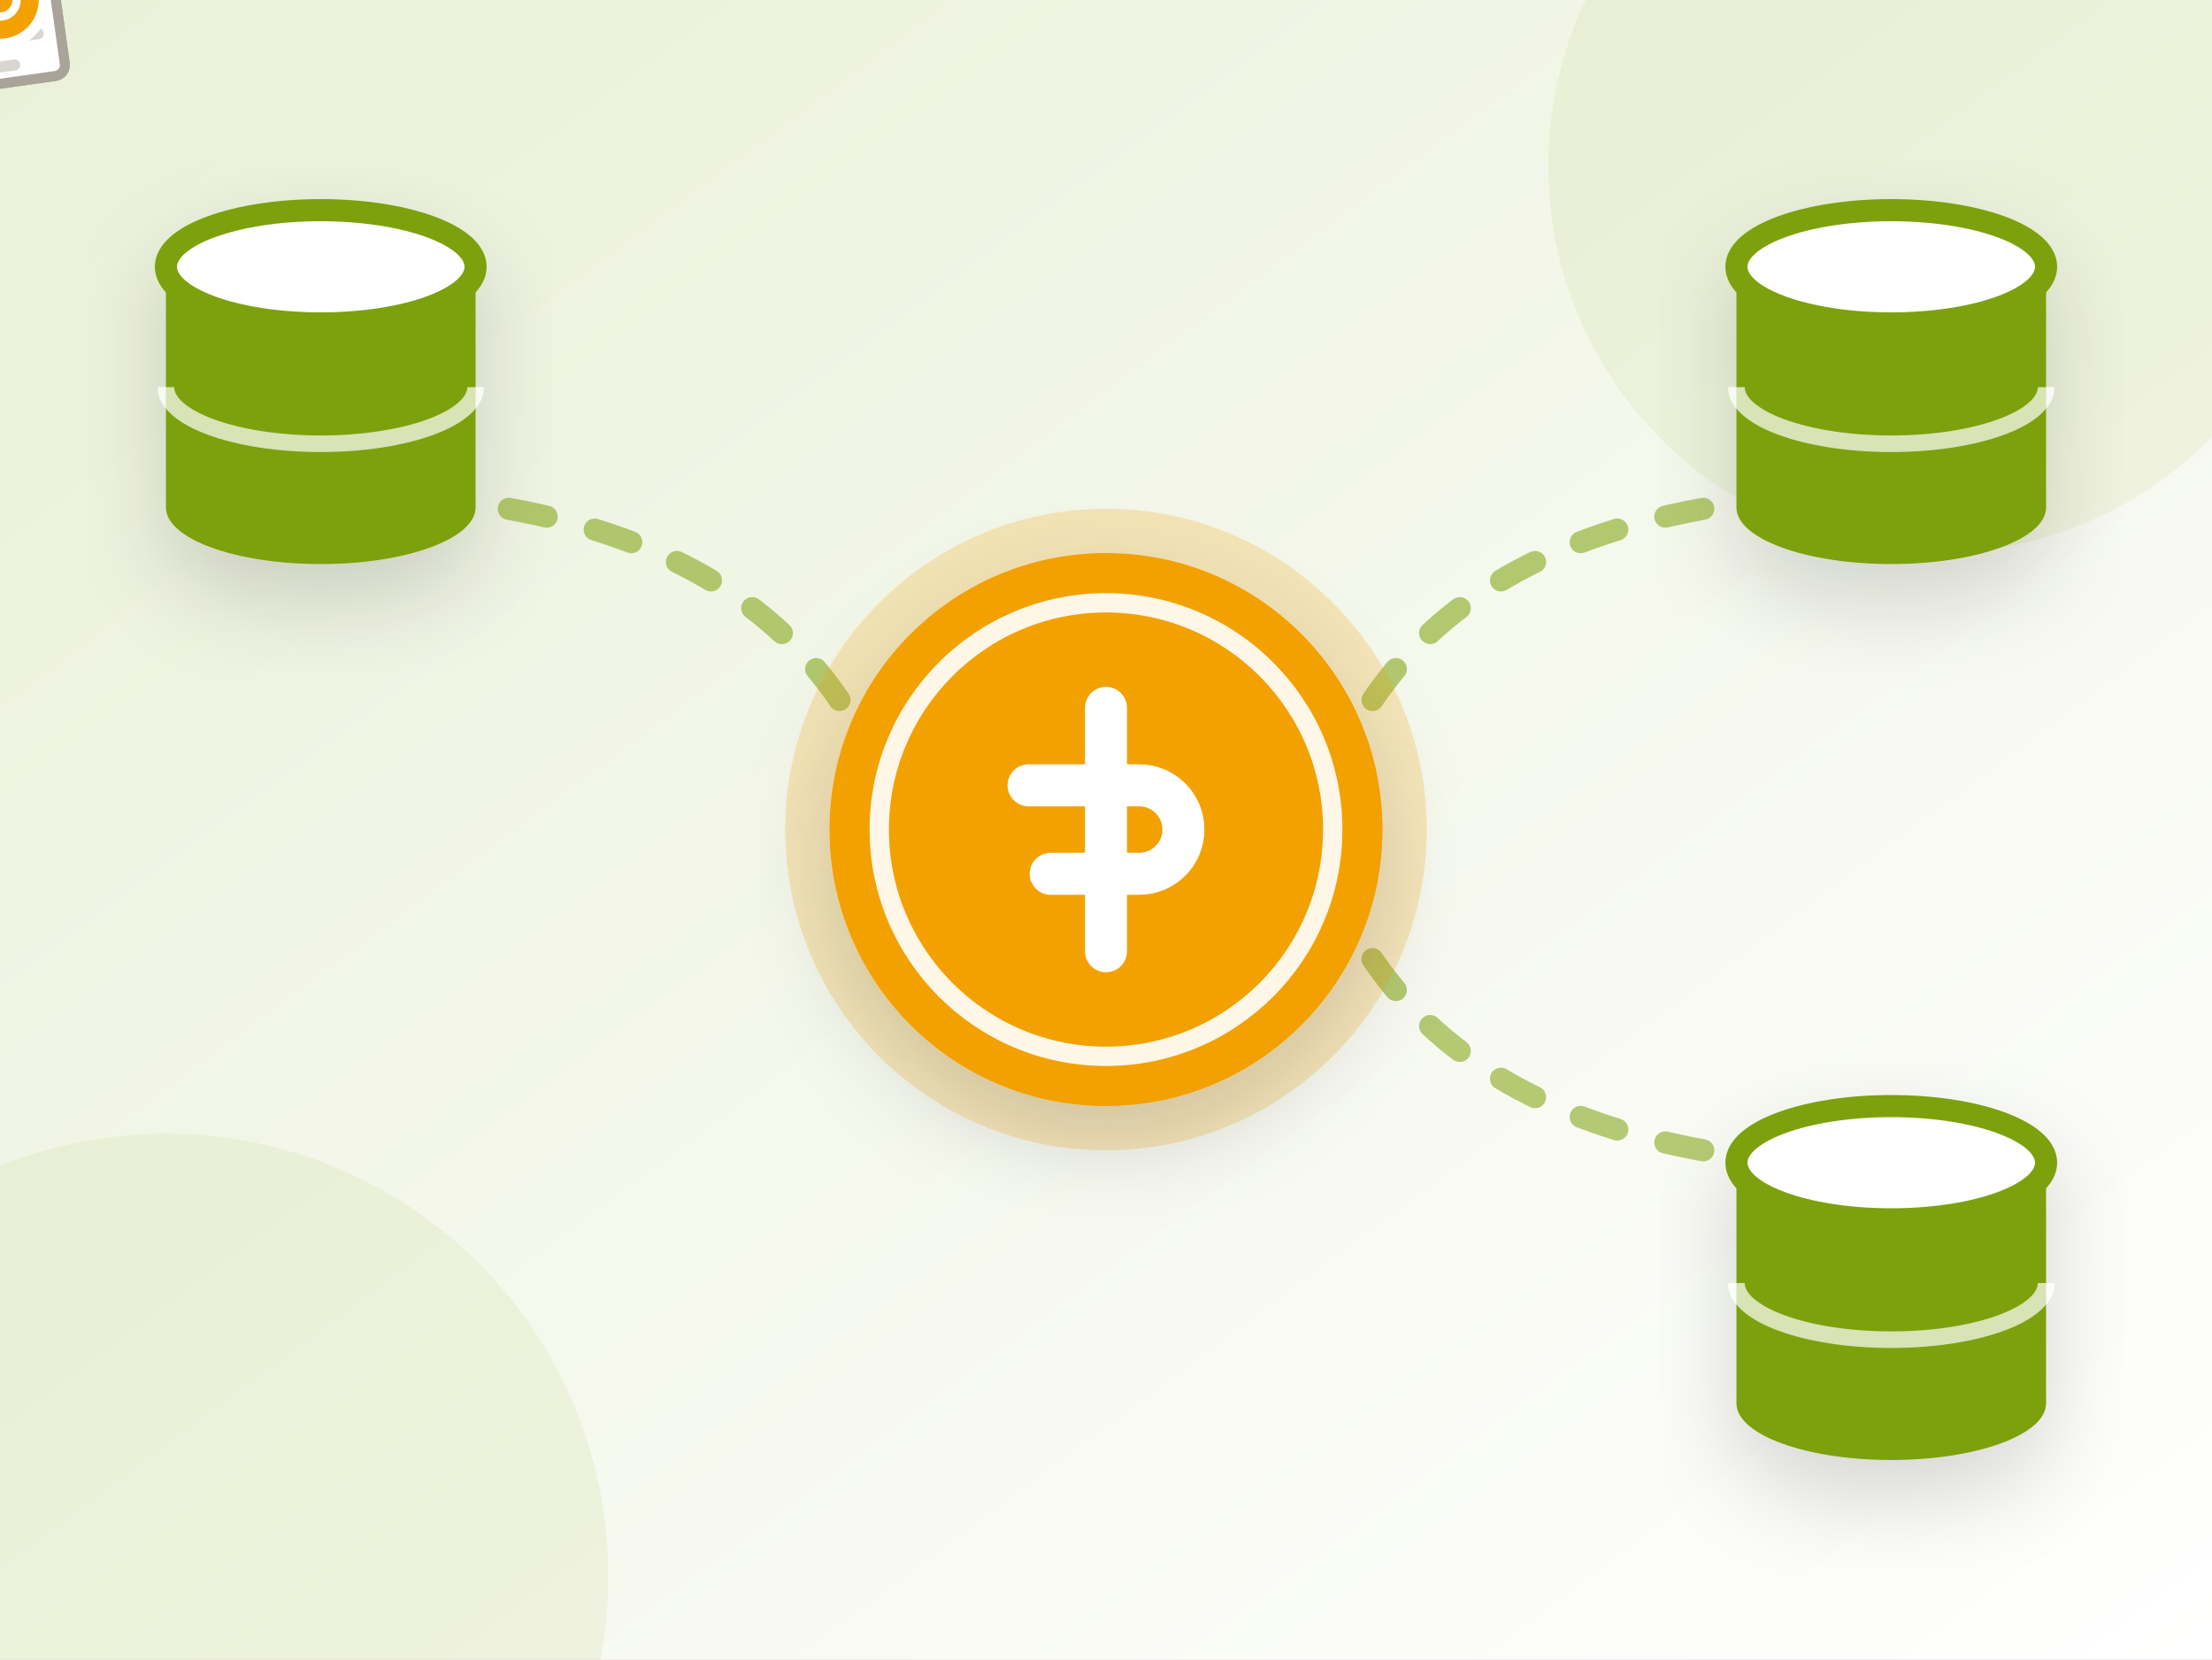
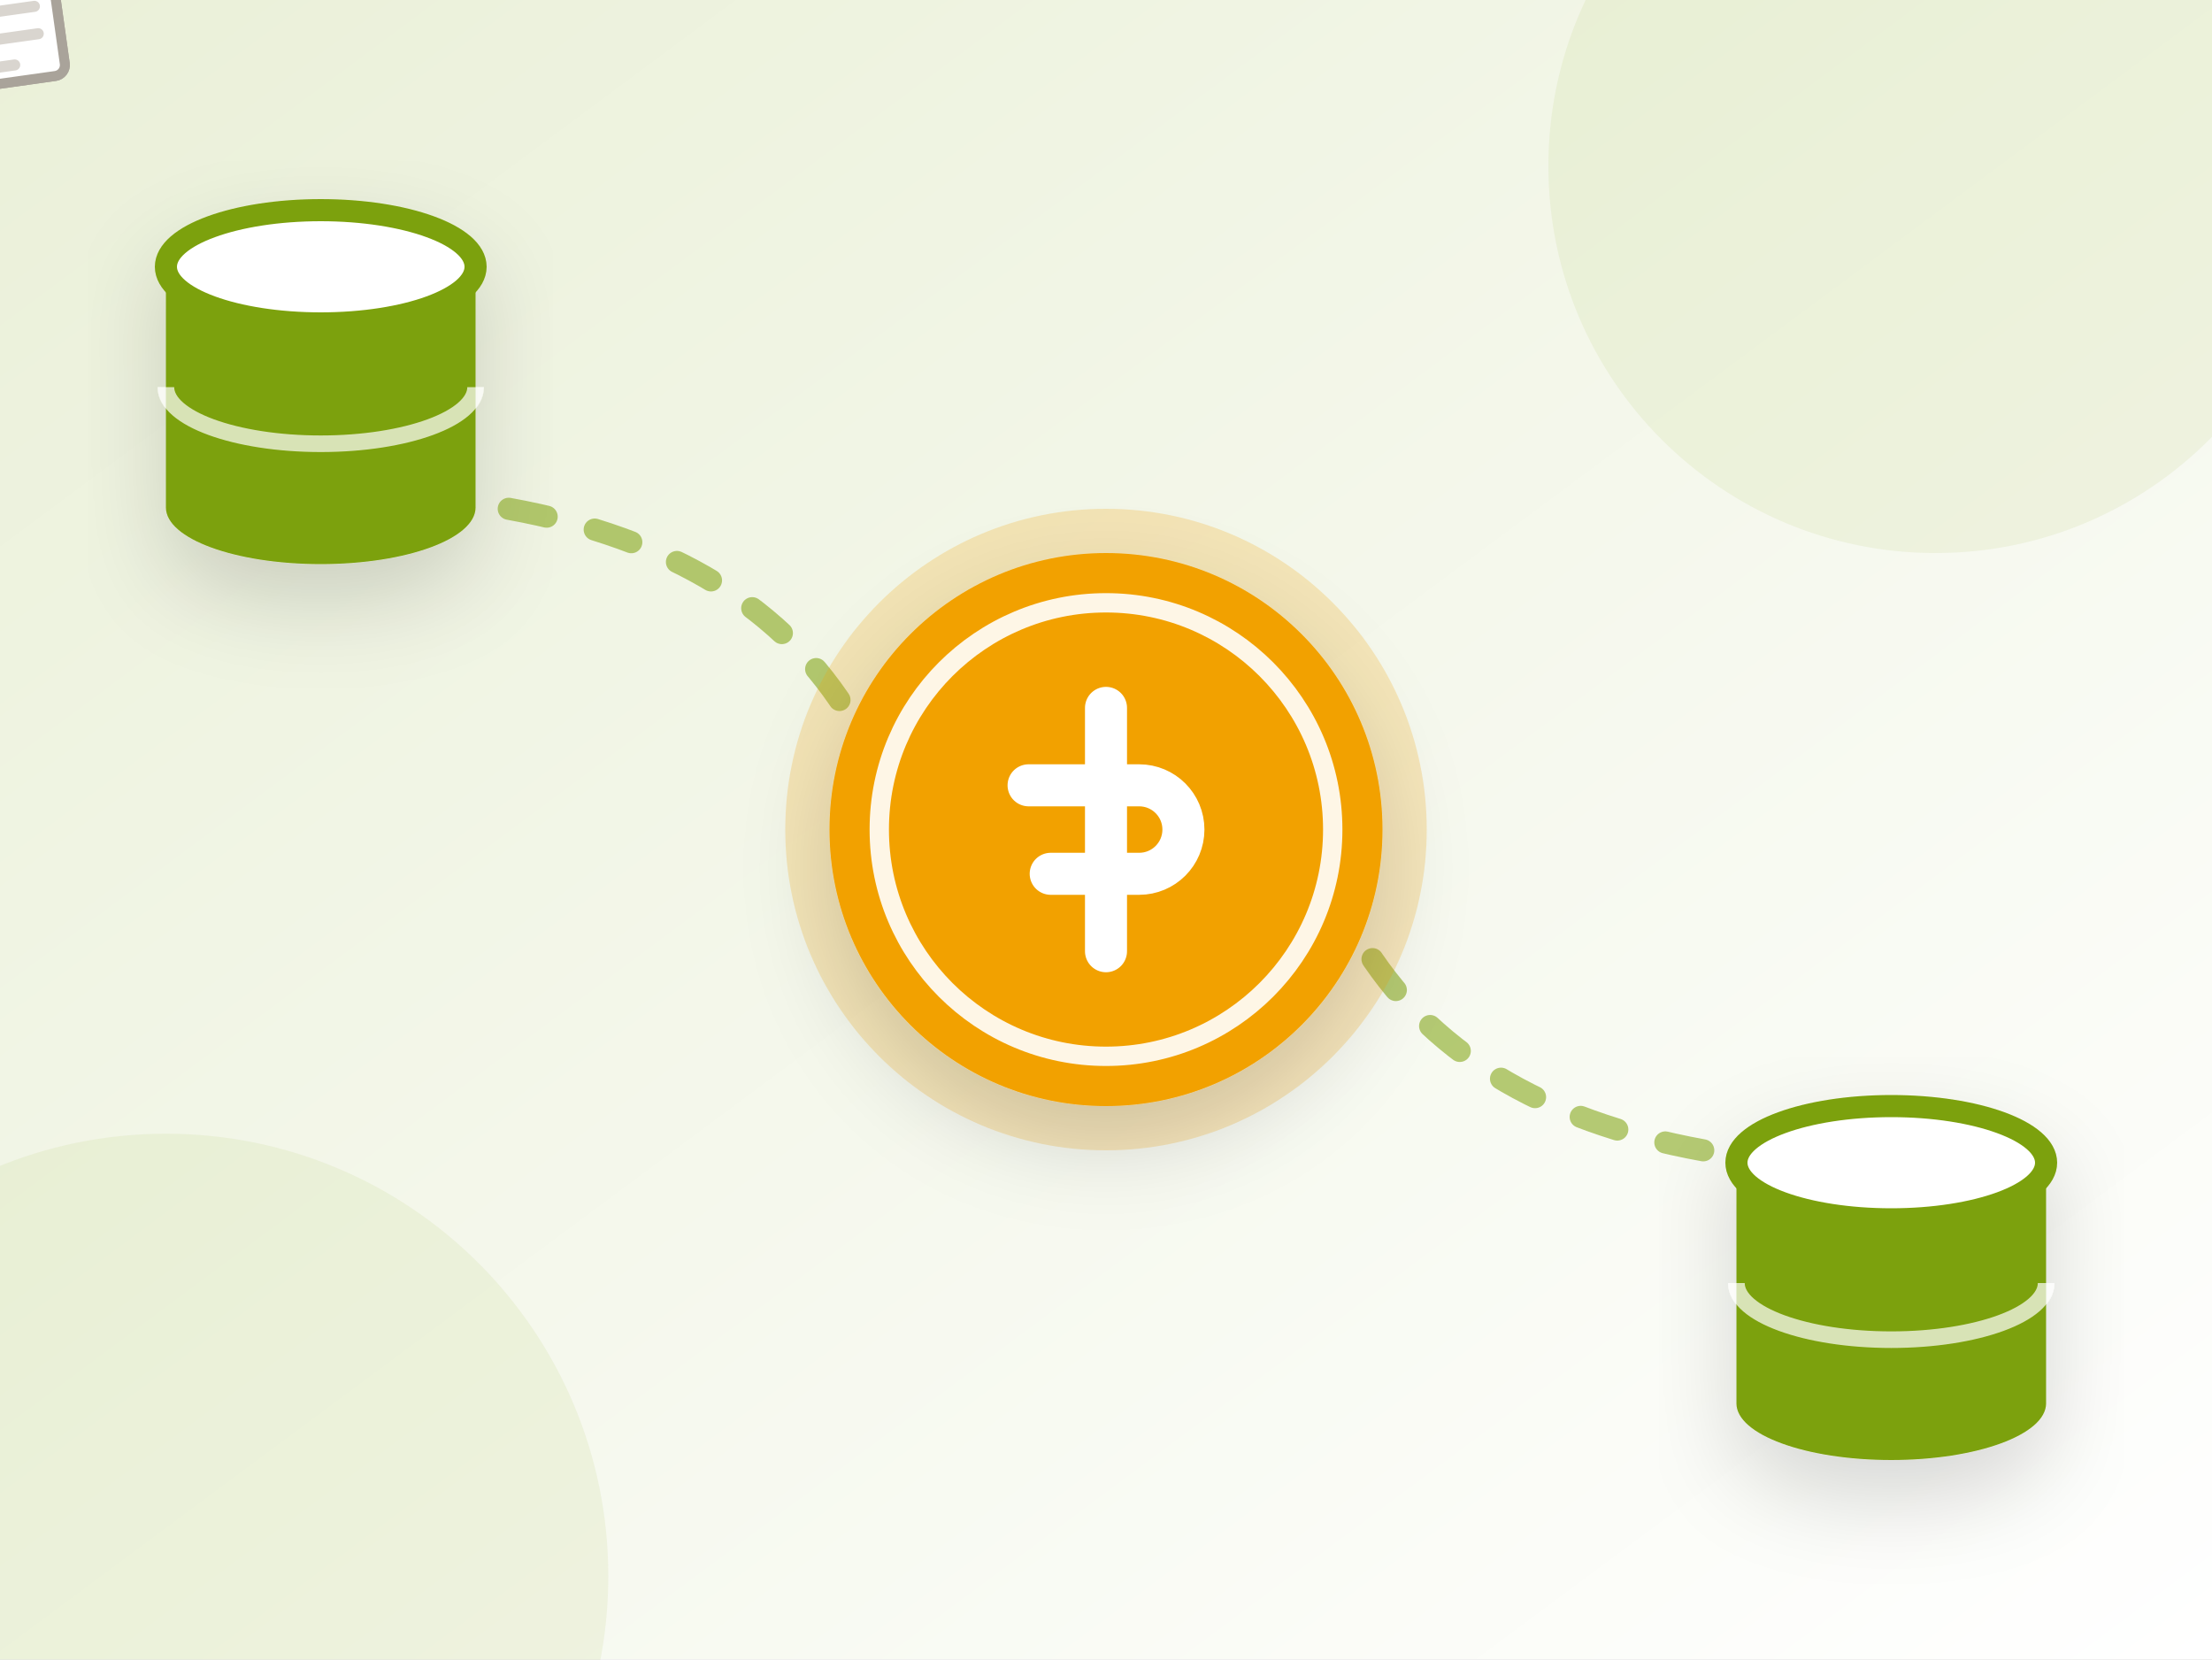
<svg xmlns="http://www.w3.org/2000/svg" viewBox="0 0 400 300" width="1200" height="900" role="img" aria-hidden="true">
  <defs>
    <linearGradient id="bg" x1="0" y1="0" x2="1" y2="1">
      <stop offset="0" stop-color="#EAF0D8" />
      <stop offset="1" stop-color="#fff" />
    </linearGradient>
    <filter id="s" x="-25%" y="-25%" width="150%" height="160%">
      <feDropShadow dx="0" dy="7" stdDeviation="8" flood-color="#111" flood-opacity=".15" />
    </filter>
  </defs>
  <style>
.fl{animation:fl 5s ease-in-out infinite}.fl2{animation:fl 6.5s ease-in-out -2s infinite}
.da{stroke-dasharray:7 9;animation:da 1.2s linear infinite}
.pu{animation:pu 2.6s ease-in-out infinite;transform-box:fill-box;transform-origin:center}
.wv{animation:wv 2.4s ease-in-out infinite}.wv2{animation:wv 2.4s ease-in-out .4s infinite}.wv3{animation:wv 2.4s ease-in-out .8s infinite}
.sw{animation:sw 6s ease-in-out infinite;transform-origin:200px 76px}
.ch{animation:ch 2s ease-in-out infinite}.ch2{animation:ch 2s ease-in-out .3s infinite}.ch3{animation:ch 2s ease-in-out .6s infinite}
@keyframes fl{50%{transform:translateY(-6px)}}
@keyframes da{to{stroke-dashoffset:-16}}
@keyframes pu{50%{transform:scale(1.18);opacity:.55}}
@keyframes wv{0%,100%{opacity:.25}50%{opacity:1}}
@keyframes sw{0%,100%{transform:rotate(-3deg)}50%{transform:rotate(3deg)}}
@keyframes ch{0%,100%{opacity:.3}50%{opacity:1}}
@media (prefers-reduced-motion:reduce){*{animation:none!important}}
</style>
  <rect width="400" height="300" fill="url(#bg)" />
  <circle cx="350" cy="30" r="70" fill="#7CA10A" opacity=".08" />
  <circle cx="30" cy="285" r="80" fill="#7CA10A" opacity=".08" />
  <g class="fl">
    <g filter="url(#s)">
      <path d="M30.0 48.24v43.52a28.0 10.24 0 0 0 56 0v-43.52z" fill="#7CA10A" />
      <ellipse cx="58" cy="48.24" rx="28.0" ry="10.24" fill="#fff" stroke="#7CA10A" stroke-width="4" />
      <path d="M30.0 70a28.0 10.24 0 0 0 56 0" fill="none" stroke="#fff" stroke-width="3" opacity=".7" />
    </g>
  </g>
-   <g class="fl2">
-     <g filter="url(#s)">
-       <path d="M314.0 48.24v43.52a28.0 10.24 0 0 0 56 0v-43.52z" fill="#7CA10A" />
-       <ellipse cx="342" cy="48.24" rx="28.0" ry="10.24" fill="#fff" stroke="#7CA10A" stroke-width="4" />
-       <path d="M314.0 70a28.0 10.24 0 0 0 56 0" fill="none" stroke="#fff" stroke-width="3" opacity=".7" />
-     </g>
-   </g>
  <g class="fl">
    <g filter="url(#s)">
      <path d="M314.0 210.24v43.52a28.0 10.24 0 0 0 56 0v-43.52z" fill="#7CA10A" />
      <ellipse cx="342" cy="210.24" rx="28.0" ry="10.24" fill="#fff" stroke="#7CA10A" stroke-width="4" />
      <path d="M314.0 232a28.0 10.24 0 0 0 56 0" fill="none" stroke="#fff" stroke-width="3" opacity=".7" />
    </g>
  </g>
  <path class="da" d="M92 92Q136 100 154 130" fill="none" stroke="#7CA10A" stroke-width="4" stroke-linecap="round" opacity=".55" />
-   <path class="da" d="M308 92Q264 100 246 130" fill="none" stroke="#7CA10A" stroke-width="4" stroke-linecap="round" opacity=".55" />
  <path class="da" d="M308 208Q264 200 246 170" fill="none" stroke="#7CA10A" stroke-width="4" stroke-linecap="round" opacity=".55" />
  <g>
    <circle r="8" fill="#F2A100" stroke="#fff" stroke-width="2" />
    <circle r="3" fill="none" stroke="#fff" stroke-width="1.5" />
    <animateMotion dur="2.4s" begin="0s" repeatCount="indefinite" path="M92 92Q136 100 154 130" keyPoints="0;1" keyTimes="0;1" calcMode="linear" />
  </g>
  <g>
    <circle r="8" fill="#F2A100" stroke="#fff" stroke-width="2" />
    <circle r="3" fill="none" stroke="#fff" stroke-width="1.5" />
    <animateMotion dur="2.4s" begin="1.2s" repeatCount="indefinite" path="M92 92Q136 100 154 130" keyPoints="0;1" keyTimes="0;1" calcMode="linear" />
  </g>
  <g>
    <g transform="rotate(-8)">
      <path d="M-10-13h13l7 7v19a2 2 0 0 1-2 2h-18a2 2 0 0 1-2-2v-24a2 2 0 0 1 2-2z" fill="#fff" stroke="#A9A39A" stroke-width="1.8" />
      <path d="M3-13v5a2 2 0 0 0 2 2h5z" fill="#D9D5CF" />
      <path d="M-6-3h10M-6 2h12M-6 7h12M-6 12h7" stroke="#D9D5CF" stroke-width="2" stroke-linecap="round" />
    </g>
-     <animateMotion dur="2.6s" begin="0.4s" repeatCount="indefinite" path="M308 92Q264 100 246 130" keyPoints="0;1" keyTimes="0;1" calcMode="linear" />
+     <animateMotion dur="2.4s" begin="0s" repeatCount="indefinite" path="M308 208Q264 200 246 170" keyPoints="0;1" keyTimes="0;1" calcMode="linear" />
  </g>
  <g>
    <g transform="rotate(-8)">
      <path d="M-10-13h13l7 7v19a2 2 0 0 1-2 2h-18a2 2 0 0 1-2-2v-24a2 2 0 0 1 2-2z" fill="#fff" stroke="#A9A39A" stroke-width="1.8" />
      <path d="M3-13v5a2 2 0 0 0 2 2h5z" fill="#D9D5CF" />
      <path d="M-6-3h10M-6 2h12M-6 7h12M-6 12h7" stroke="#D9D5CF" stroke-width="2" stroke-linecap="round" />
    </g>
-     <animateMotion dur="2.6s" begin="0s" repeatCount="indefinite" path="M308 208Q264 200 246 170" keyPoints="0;1" keyTimes="0;1" calcMode="linear" />
-   </g>
-   <g>
-     <circle r="8" fill="#F2A100" stroke="#fff" stroke-width="2" />
-     <circle r="3" fill="none" stroke="#fff" stroke-width="1.5" />
-     <animateMotion dur="2.6s" begin="1.3s" repeatCount="indefinite" path="M308 208Q264 200 246 170" keyPoints="0;1" keyTimes="0;1" calcMode="linear" />
+     <animateMotion dur="2.4s" begin="1.2s" repeatCount="indefinite" path="M308 208Q264 200 246 170" keyPoints="0;1" keyTimes="0;1" calcMode="linear" />
  </g>
  <g class="fl2">
    <circle cx="200" cy="150" r="58" fill="#F2A100" opacity=".22" class="pu" />
    <circle cx="200" cy="150" r="50" fill="#F2A100" filter="url(#s)" />
    <circle cx="200" cy="150" r="41" fill="none" stroke="#fff" stroke-width="3.5" opacity=".9" />
    <g transform="translate(200 150) scale(2) translate(-300 -226)">
      <path d="M300 215v22M293 222h10a4 4 0 0 1 0 8h-8" fill="none" stroke="#fff" stroke-width="3.8" stroke-linecap="round" />
    </g>
  </g>
</svg>
